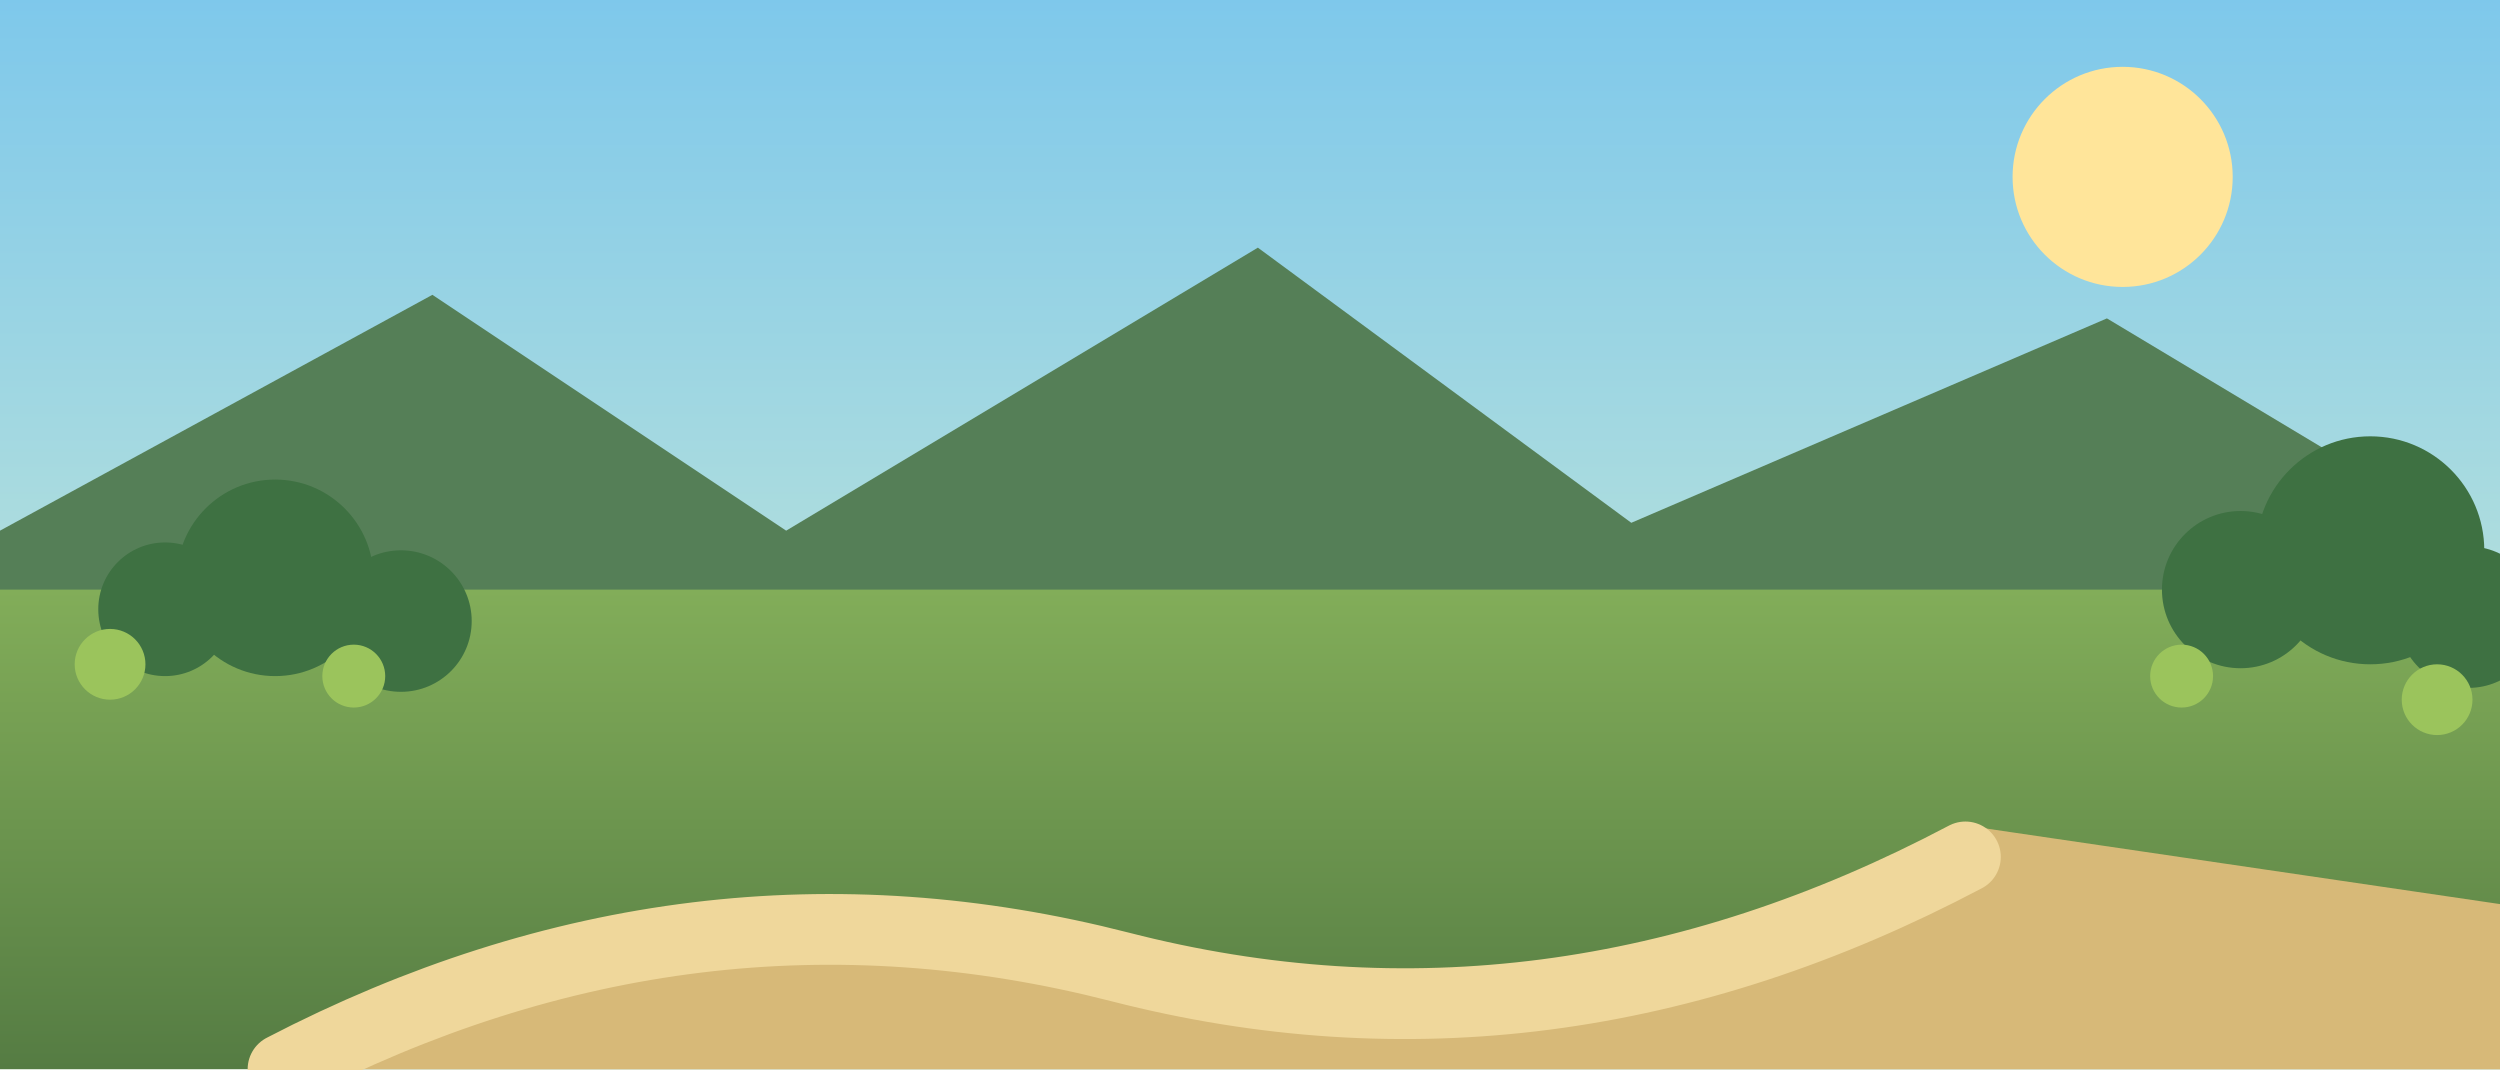
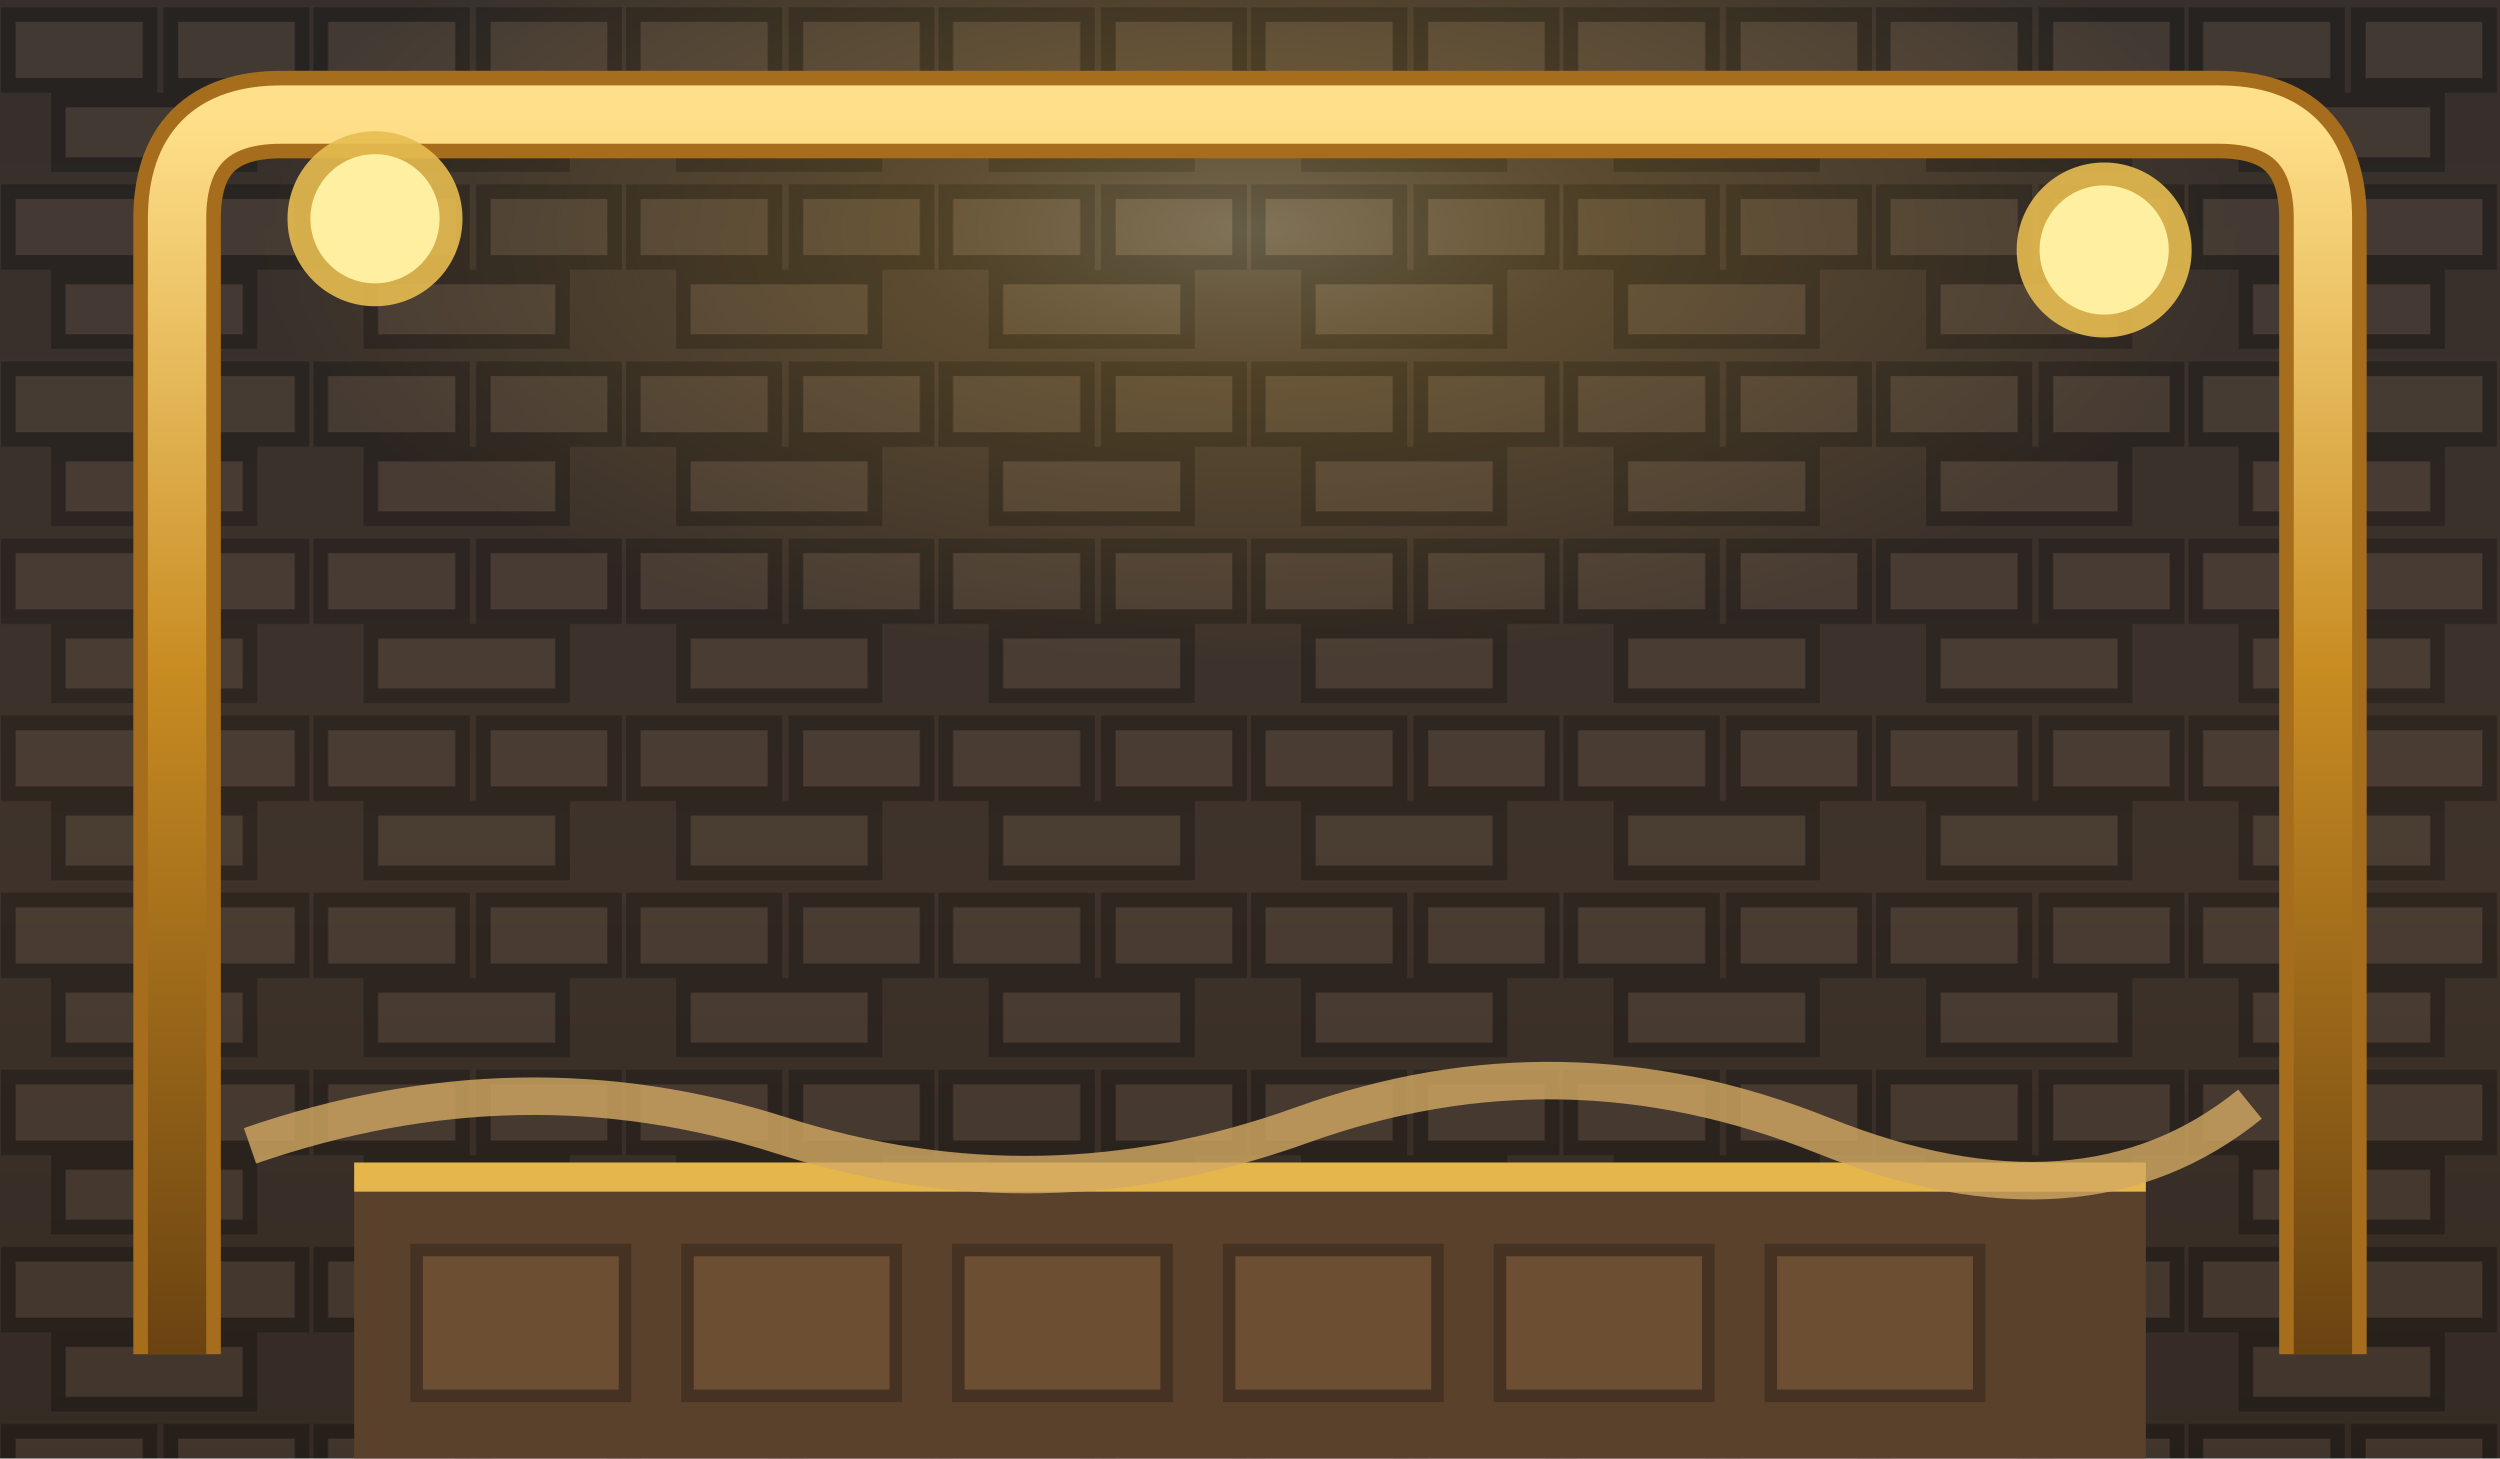
- <svg xmlns="http://www.w3.org/2000/svg" width="636" height="272" viewBox="0 0 636 272">
+ <svg xmlns="http://www.w3.org/2000/svg" width="1200" height="700" viewBox="0 0 1200 700">
  <defs>
-     <linearGradient id="sky" x2="0" y2="1">
-       <stop stop-color="#7ec8eb" />
-       <stop offset="1" stop-color="#d9f0d2" />
+     <linearGradient id="bg" x2="0" y2="1">
+       <stop stop-color="#1b2028" />
+       <stop offset=".58" stop-color="#3b2d25" />
+       <stop offset="1" stop-color="#17120f" />
    </linearGradient>
-     <linearGradient id="ground" x2="0" y2="1">
-       <stop stop-color="#82ad59" />
-       <stop offset="1" stop-color="#557c43" />
+     <linearGradient id="gold" x2="0" y2="1">
+       <stop stop-color="#ffe08a" />
+       <stop offset=".45" stop-color="#c88b22" />
+       <stop offset="1" stop-color="#6b4311" />
    </linearGradient>
+     <radialGradient id="lamp">
+       <stop stop-color="#fff3b0" />
+       <stop offset=".35" stop-color="#dcae3f" stop-opacity=".7" />
+       <stop offset="1" stop-color="#dcae3f" stop-opacity="0" />
+     </radialGradient>
+     <pattern id="stone" width="150" height="85" patternUnits="userSpaceOnUse">
+       <rect width="150" height="85" fill="#40352d" />
+       <path d="M4 7h68v34H4zM82 7h63v34H82zM28 48h92v31H28z" fill="#514238" stroke="#2b241f" stroke-width="7" />
+     </pattern>
  </defs>
-   <rect width="636" height="272" fill="url(#sky)" />
-   <circle cx="540" cy="45" r="28" fill="#ffe59a" />
-   <path d="M0 135 110 75l90 60 120-72 95 70 121-52 90 54v45H0z" fill="#557f57" />
-   <path d="M0 150h636v122H0z" fill="url(#ground)" />
-   <path d="M70 272Q170 210 285 238T500 210L636 230v42z" fill="#d7b978" />
-   <path d="M72 272Q176 218 285 246T500 218" fill="none" stroke="#efd79b" stroke-width="18" stroke-linecap="round" />
-   <g fill="#3e7142">
-     <circle cx="42" cy="155" r="17" />
-     <circle cx="70" cy="147" r="25" />
-     <circle cx="102" cy="158" r="18" />
-     <circle cx="570" cy="150" r="20" />
-     <circle cx="603" cy="140" r="29" />
-     <circle cx="628" cy="157" r="18" />
+   <rect width="1200" height="700" fill="url(#bg)" />
+   <ellipse cx="600" cy="110" rx="480" ry="210" fill="url(#lamp)" />
+   <rect x="0" y="0" width="1200" height="700" fill="url(#stone)" opacity=".72" />
+   <path d="M85 650V105Q85 55 135 55H1065Q1115 55 1115 105V650" fill="none" stroke="#a66e1c" stroke-width="42" />
+   <path d="M85 650V105Q85 55 135 55H1065Q1115 55 1115 105V650" fill="none" stroke="url(#gold)" stroke-width="28" />
+   <path d="M170 565H1030V700H170z" fill="#5a412c" />
+   <path d="M170 565H1030" stroke="#e5b64b" stroke-width="14" />
+   <g opacity=".65">
+     <path d="M200 600h100v70H200zM330 600h100v70H330zM460 600h100v70H460zM590 600h100v70H590zM720 600h100v70H720zM850 600h100v70H850z" fill="#765636" stroke="#3b291e" stroke-width="6" />
  </g>
-   <g fill="#9bc45c">
-     <circle cx="28" cy="169" r="9" />
-     <circle cx="90" cy="172" r="8" />
-     <circle cx="555" cy="172" r="8" />
-     <circle cx="620" cy="178" r="9" />
+   <g transform="translate(180 105)">
+     <circle r="42" fill="#e7bd50" opacity=".9" />
+     <circle r="31" fill="#fff0a1" />
  </g>
+   <g transform="translate(1010 120)">
+     <circle r="42" fill="#e7bd50" opacity=".9" />
+     <circle r="31" fill="#fff0a1" />
+   </g>
+   <path d="M120 550Q250 505 375 545T625 540T875 545T1080 530" fill="none" stroke="#d3aa63" stroke-width="18" opacity=".8" />
</svg>
